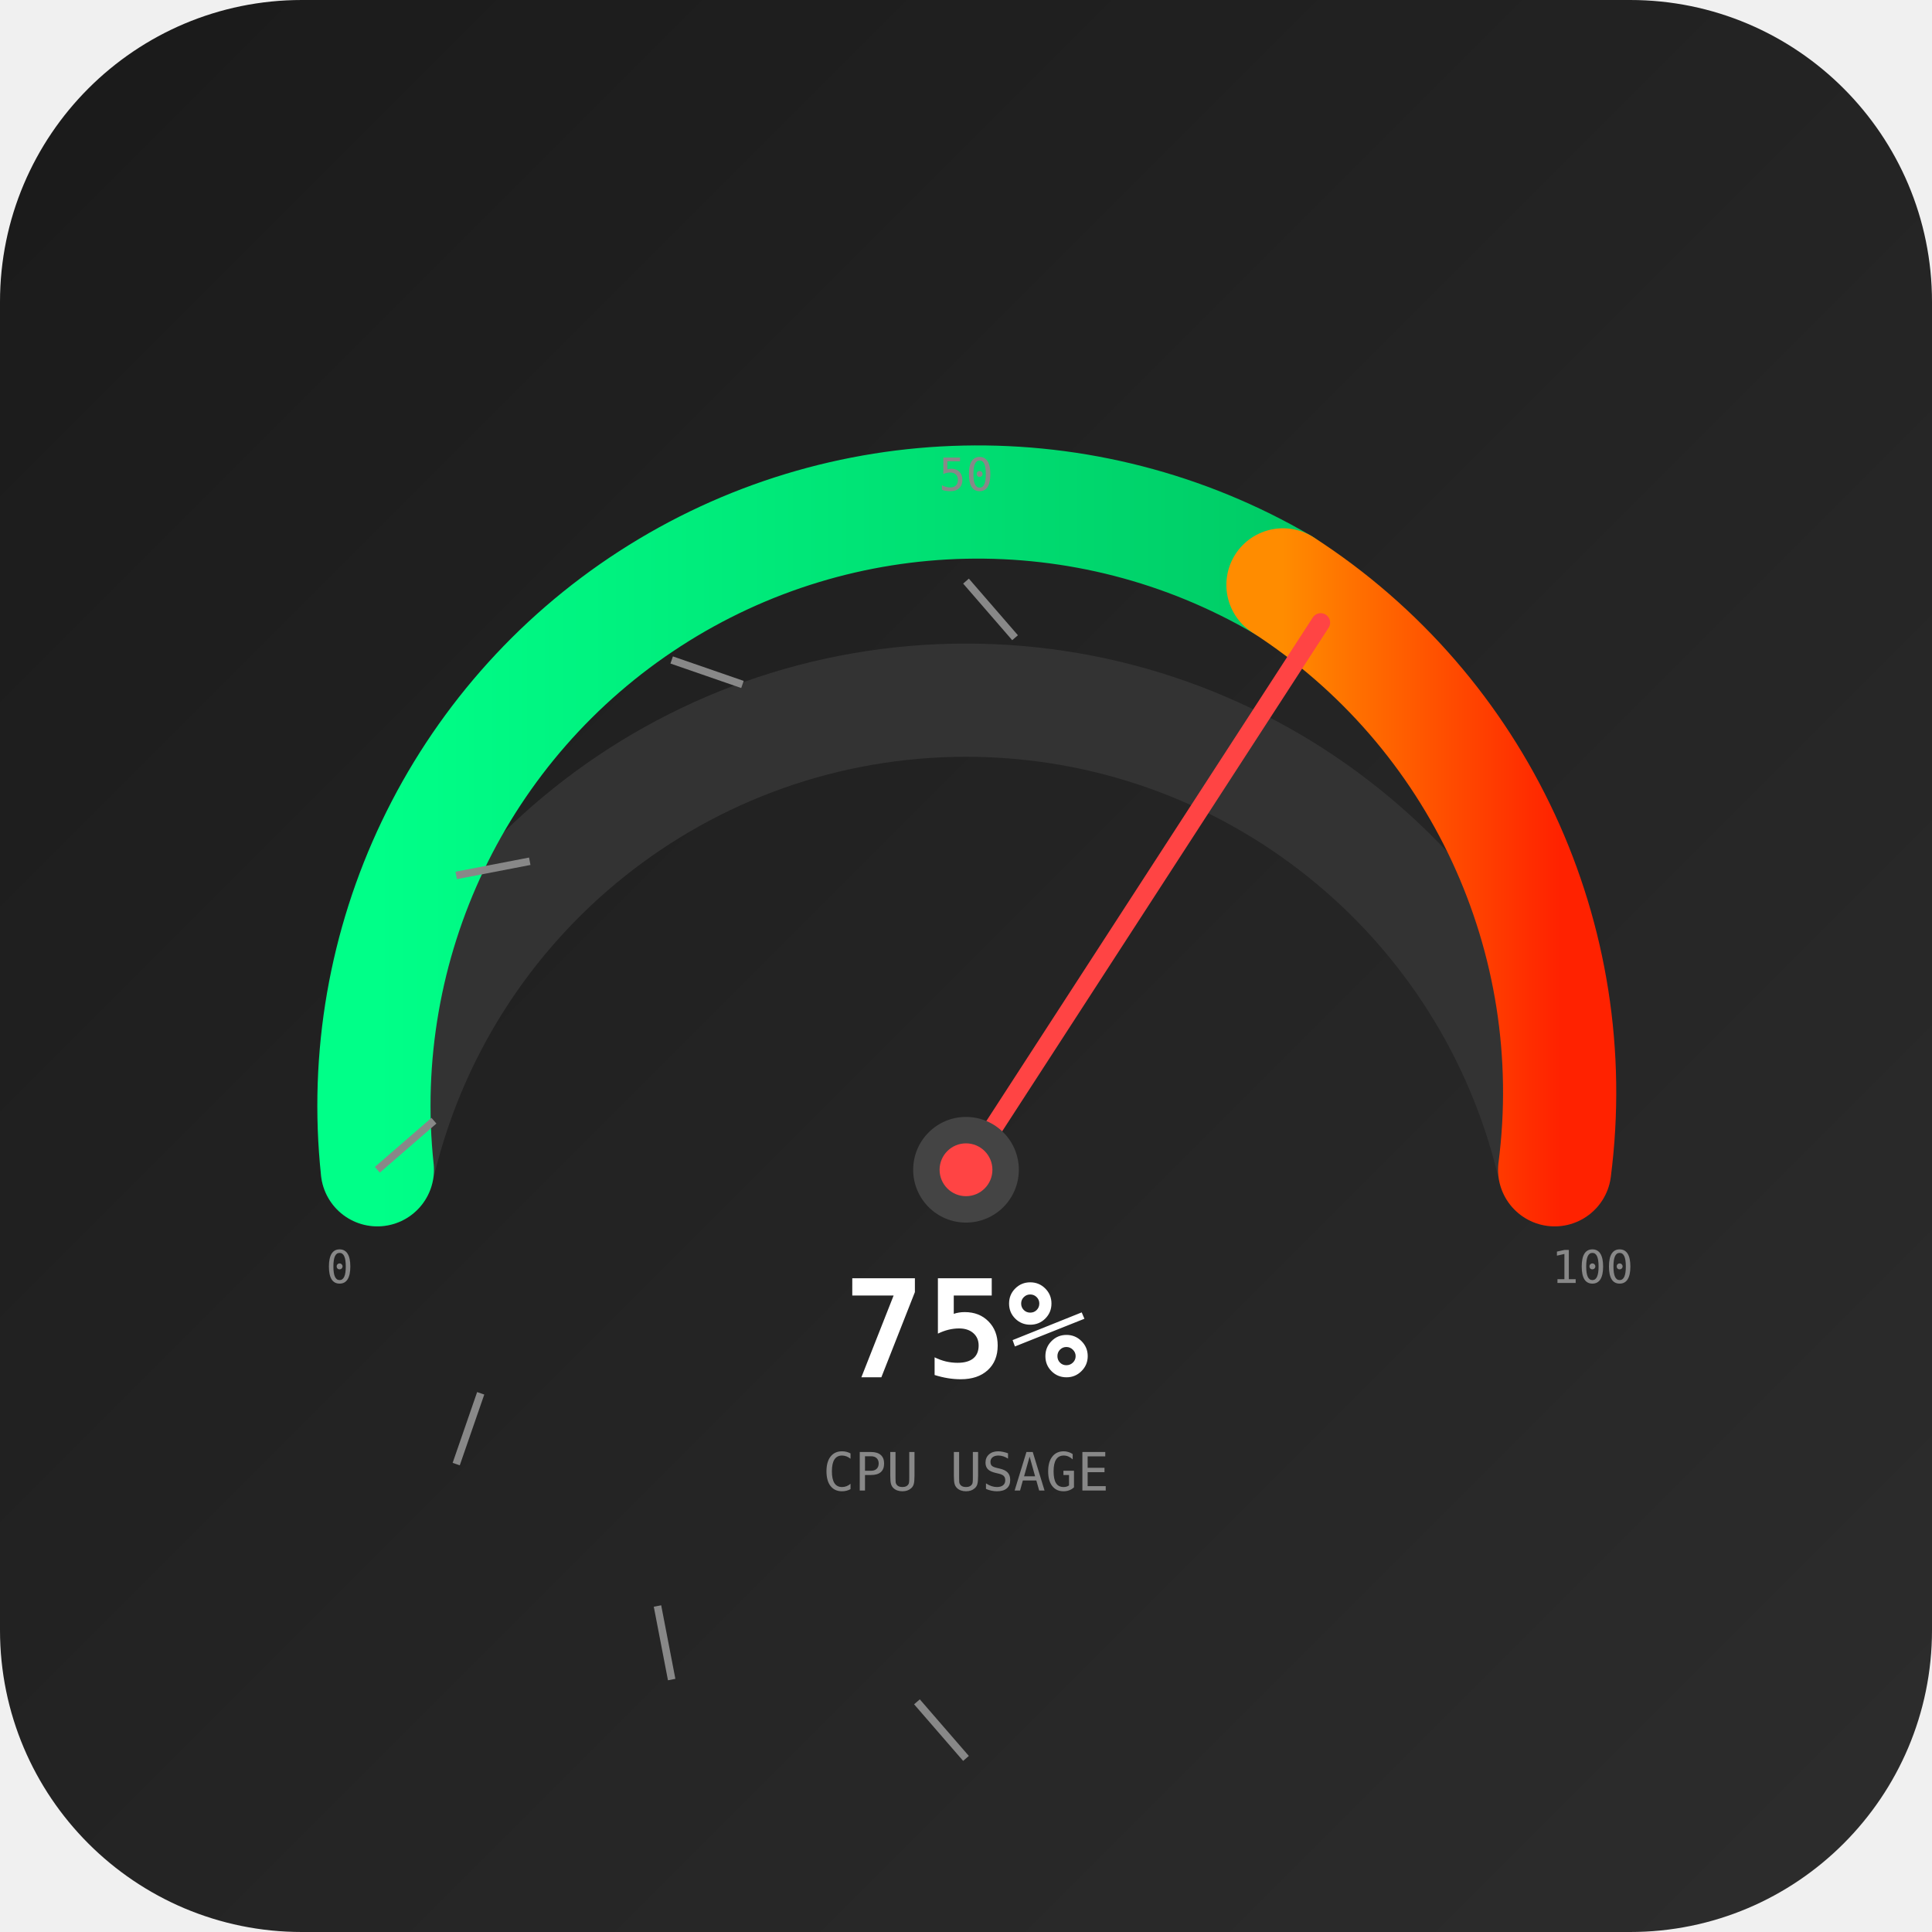
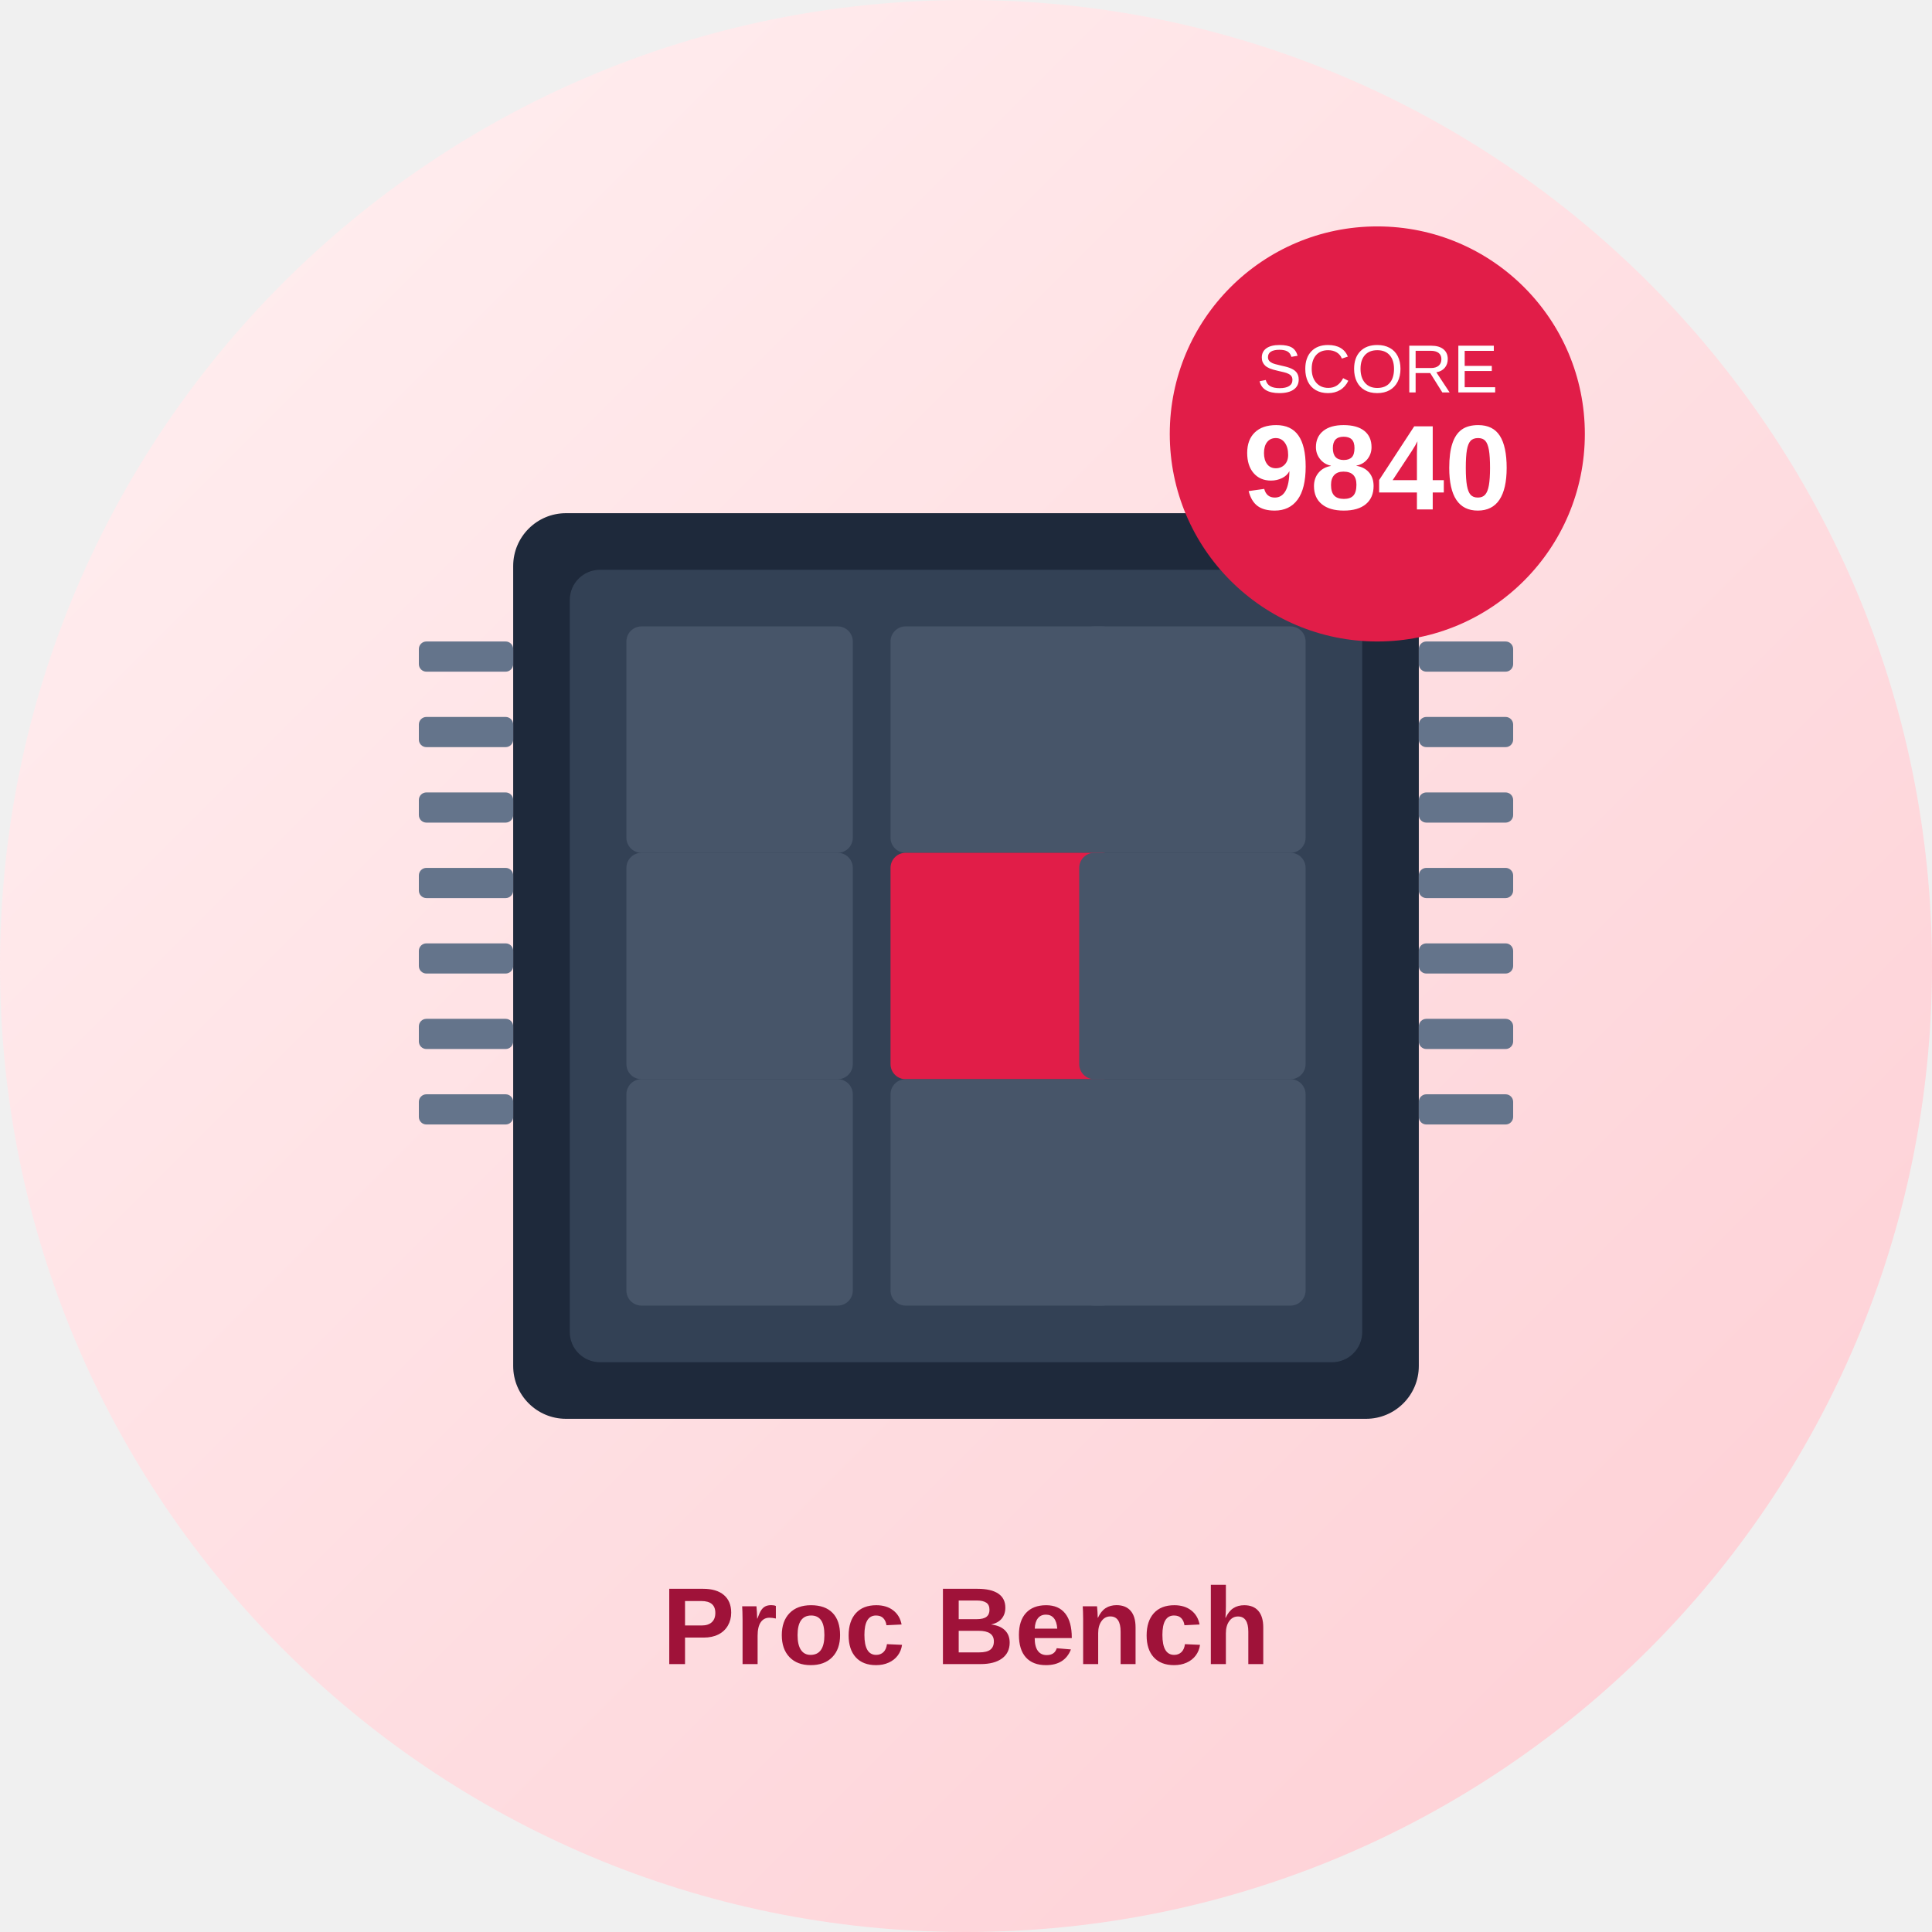
- <svg xmlns="http://www.w3.org/2000/svg" viewBox="0 0 512 512">
+ <svg xmlns="http://www.w3.org/2000/svg" viewBox="0 0 1024 1024">
  <defs>
-     <linearGradient id="bg" x1="0%" y1="0%" x2="100%" y2="100%">
-       <stop offset="0%" stop-color="#1a1a1a" />
-       <stop offset="100%" stop-color="#2d2d2d" />
-     </linearGradient>
-     <linearGradient id="gaugeGreen" x1="0%" y1="0%" x2="100%" y2="0%">
-       <stop offset="0%" stop-color="#00ff88" />
-       <stop offset="100%" stop-color="#00cc66" />
-     </linearGradient>
-     <linearGradient id="gaugeRed" x1="0%" y1="0%" x2="100%" y2="0%">
-       <stop offset="0%" stop-color="#ff8c00" />
-       <stop offset="100%" stop-color="#ff2200" />
+     <linearGradient id="bg1" x1="0%" y1="0%" x2="100%" y2="100%">
+       <stop offset="0%" stop-color="#FFF1F2" />
+       <stop offset="100%" stop-color="#FECDD3" />
    </linearGradient>
  </defs>
-   <rect width="512" height="512" rx="80" fill="url(#bg)" />
-   <path d="M 100 310 A 160 160 0 0 1 412 310" fill="none" stroke="#333" stroke-width="30" stroke-linecap="round" />
-   <path d="M 100 310 A 160 160 0 0 1 340 155" fill="none" stroke="url(#gaugeGreen)" stroke-width="30" stroke-linecap="round" />
-   <path d="M 340 155 A 160 160 0 0 1 412 310" fill="none" stroke="url(#gaugeRed)" stroke-width="30" stroke-linecap="round" />
-   <line x1="100" y1="310" x2="115" y2="297" stroke="#888" stroke-width="2" transform="rotate(-90,256,310)" />
-   <line x1="100" y1="310" x2="115" y2="297" stroke="#888" stroke-width="2" transform="rotate(-60,256,310)" />
-   <line x1="100" y1="310" x2="115" y2="297" stroke="#888" stroke-width="2" transform="rotate(-30,256,310)" />
-   <line x1="100" y1="310" x2="115" y2="297" stroke="#888" stroke-width="2" transform="rotate(0,256,310)" />
-   <line x1="100" y1="310" x2="115" y2="297" stroke="#888" stroke-width="2" transform="rotate(30,256,310)" />
-   <line x1="100" y1="310" x2="115" y2="297" stroke="#888" stroke-width="2" transform="rotate(60,256,310)" />
-   <line x1="100" y1="310" x2="115" y2="297" stroke="#888" stroke-width="2" transform="rotate(90,256,310)" />
-   <line x1="256" y1="310" x2="350" y2="165" stroke="#ff4444" stroke-width="5" stroke-linecap="round" />
-   <circle cx="256" cy="310" r="14" fill="#444" />
-   <circle cx="256" cy="310" r="7" fill="#ff4444" />
-   <text x="256" y="365" text-anchor="middle" font-family="monospace" font-size="36" fill="#ffffff" font-weight="bold">75%</text>
-   <text x="256" y="395" text-anchor="middle" font-family="monospace" font-size="14" fill="#888888">CPU USAGE</text>
-   <text x="90" y="340" text-anchor="middle" font-family="monospace" font-size="12" fill="#888">0</text>
-   <text x="422" y="340" text-anchor="middle" font-family="monospace" font-size="12" fill="#888">100</text>
-   <text x="256" y="130" text-anchor="middle" font-family="monospace" font-size="12" fill="#888">50</text>
+   <circle cx="512" cy="512" r="512" fill="url(#bg1)" />
+   <rect x="272" y="272" width="480" height="480" rx="28" fill="#1E293B" />
+   <rect x="302" y="302" width="420" height="420" rx="16" fill="#334155" />
+   <rect x="332" y="332" width="120" height="120" rx="8" fill="#475569" />
+   <rect x="472" y="332" width="120" height="120" rx="8" fill="#475569" />
+   <rect x="572" y="332" width="120" height="120" rx="8" fill="#475569" />
+   <rect x="332" y="452" width="120" height="120" rx="8" fill="#475569" />
+   <rect x="472" y="452" width="120" height="120" rx="8" fill="#E11D48" />
+   <rect x="572" y="452" width="120" height="120" rx="8" fill="#475569" />
+   <rect x="332" y="572" width="120" height="120" rx="8" fill="#475569" />
+   <rect x="472" y="572" width="120" height="120" rx="8" fill="#475569" />
+   <rect x="572" y="572" width="120" height="120" rx="8" fill="#475569" />
+   <rect x="222" y="340" width="50" height="16" rx="4" fill="#64748B" />
+   <rect x="222" y="380" width="50" height="16" rx="4" fill="#64748B" />
+   <rect x="222" y="420" width="50" height="16" rx="4" fill="#64748B" />
+   <rect x="222" y="460" width="50" height="16" rx="4" fill="#64748B" />
+   <rect x="222" y="500" width="50" height="16" rx="4" fill="#64748B" />
+   <rect x="222" y="540" width="50" height="16" rx="4" fill="#64748B" />
+   <rect x="222" y="580" width="50" height="16" rx="4" fill="#64748B" />
+   <rect x="752" y="340" width="50" height="16" rx="4" fill="#64748B" />
+   <rect x="752" y="380" width="50" height="16" rx="4" fill="#64748B" />
+   <rect x="752" y="420" width="50" height="16" rx="4" fill="#64748B" />
+   <rect x="752" y="460" width="50" height="16" rx="4" fill="#64748B" />
+   <rect x="752" y="500" width="50" height="16" rx="4" fill="#64748B" />
+   <rect x="752" y="540" width="50" height="16" rx="4" fill="#64748B" />
+   <rect x="752" y="580" width="50" height="16" rx="4" fill="#64748B" />
+   <circle cx="730" cy="230" r="110" fill="#E11D48" />
+   <text x="730" y="208" font-family="Arial,sans-serif" font-size="36" fill="#FFFFFF" text-anchor="middle">SCORE</text>
+   <text x="730" y="270" font-family="Arial,sans-serif" font-size="64" fill="#FFFFFF" font-weight="bold" text-anchor="middle">9840</text>
+   <text x="512" y="882" font-family="Arial,sans-serif" font-size="58" fill="#9F1239" font-weight="bold" text-anchor="middle">Proc Bench</text>
</svg>
